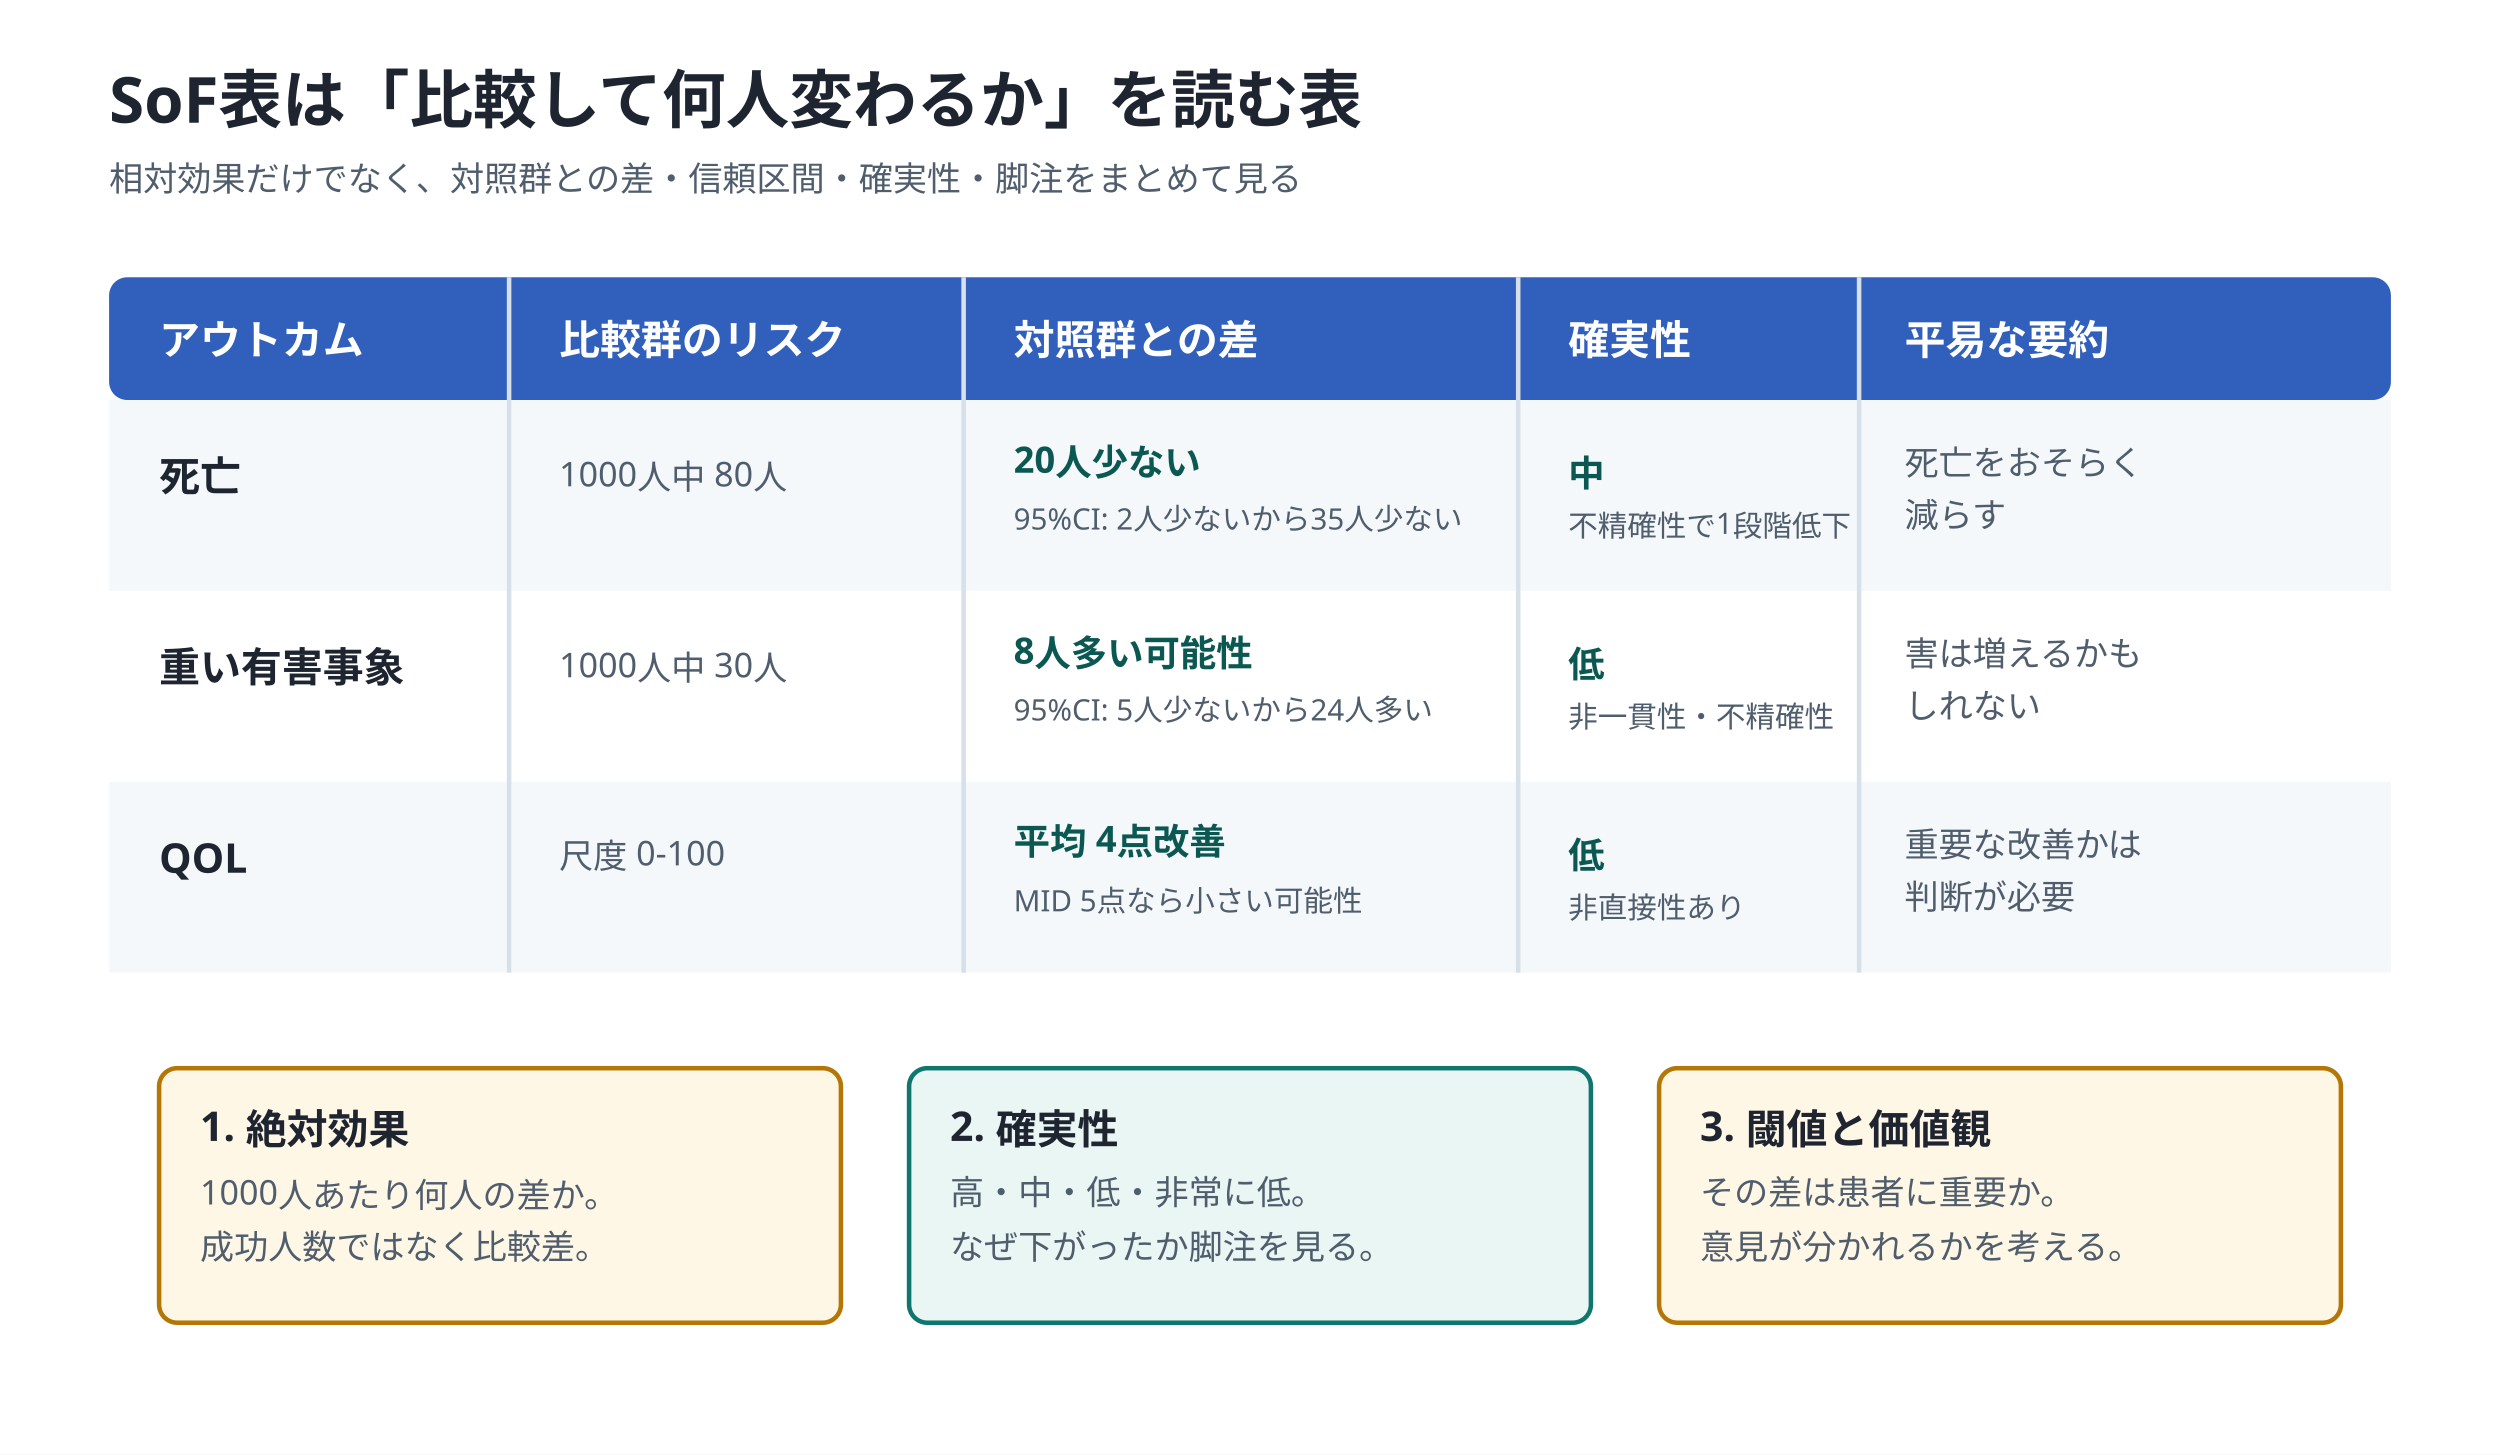
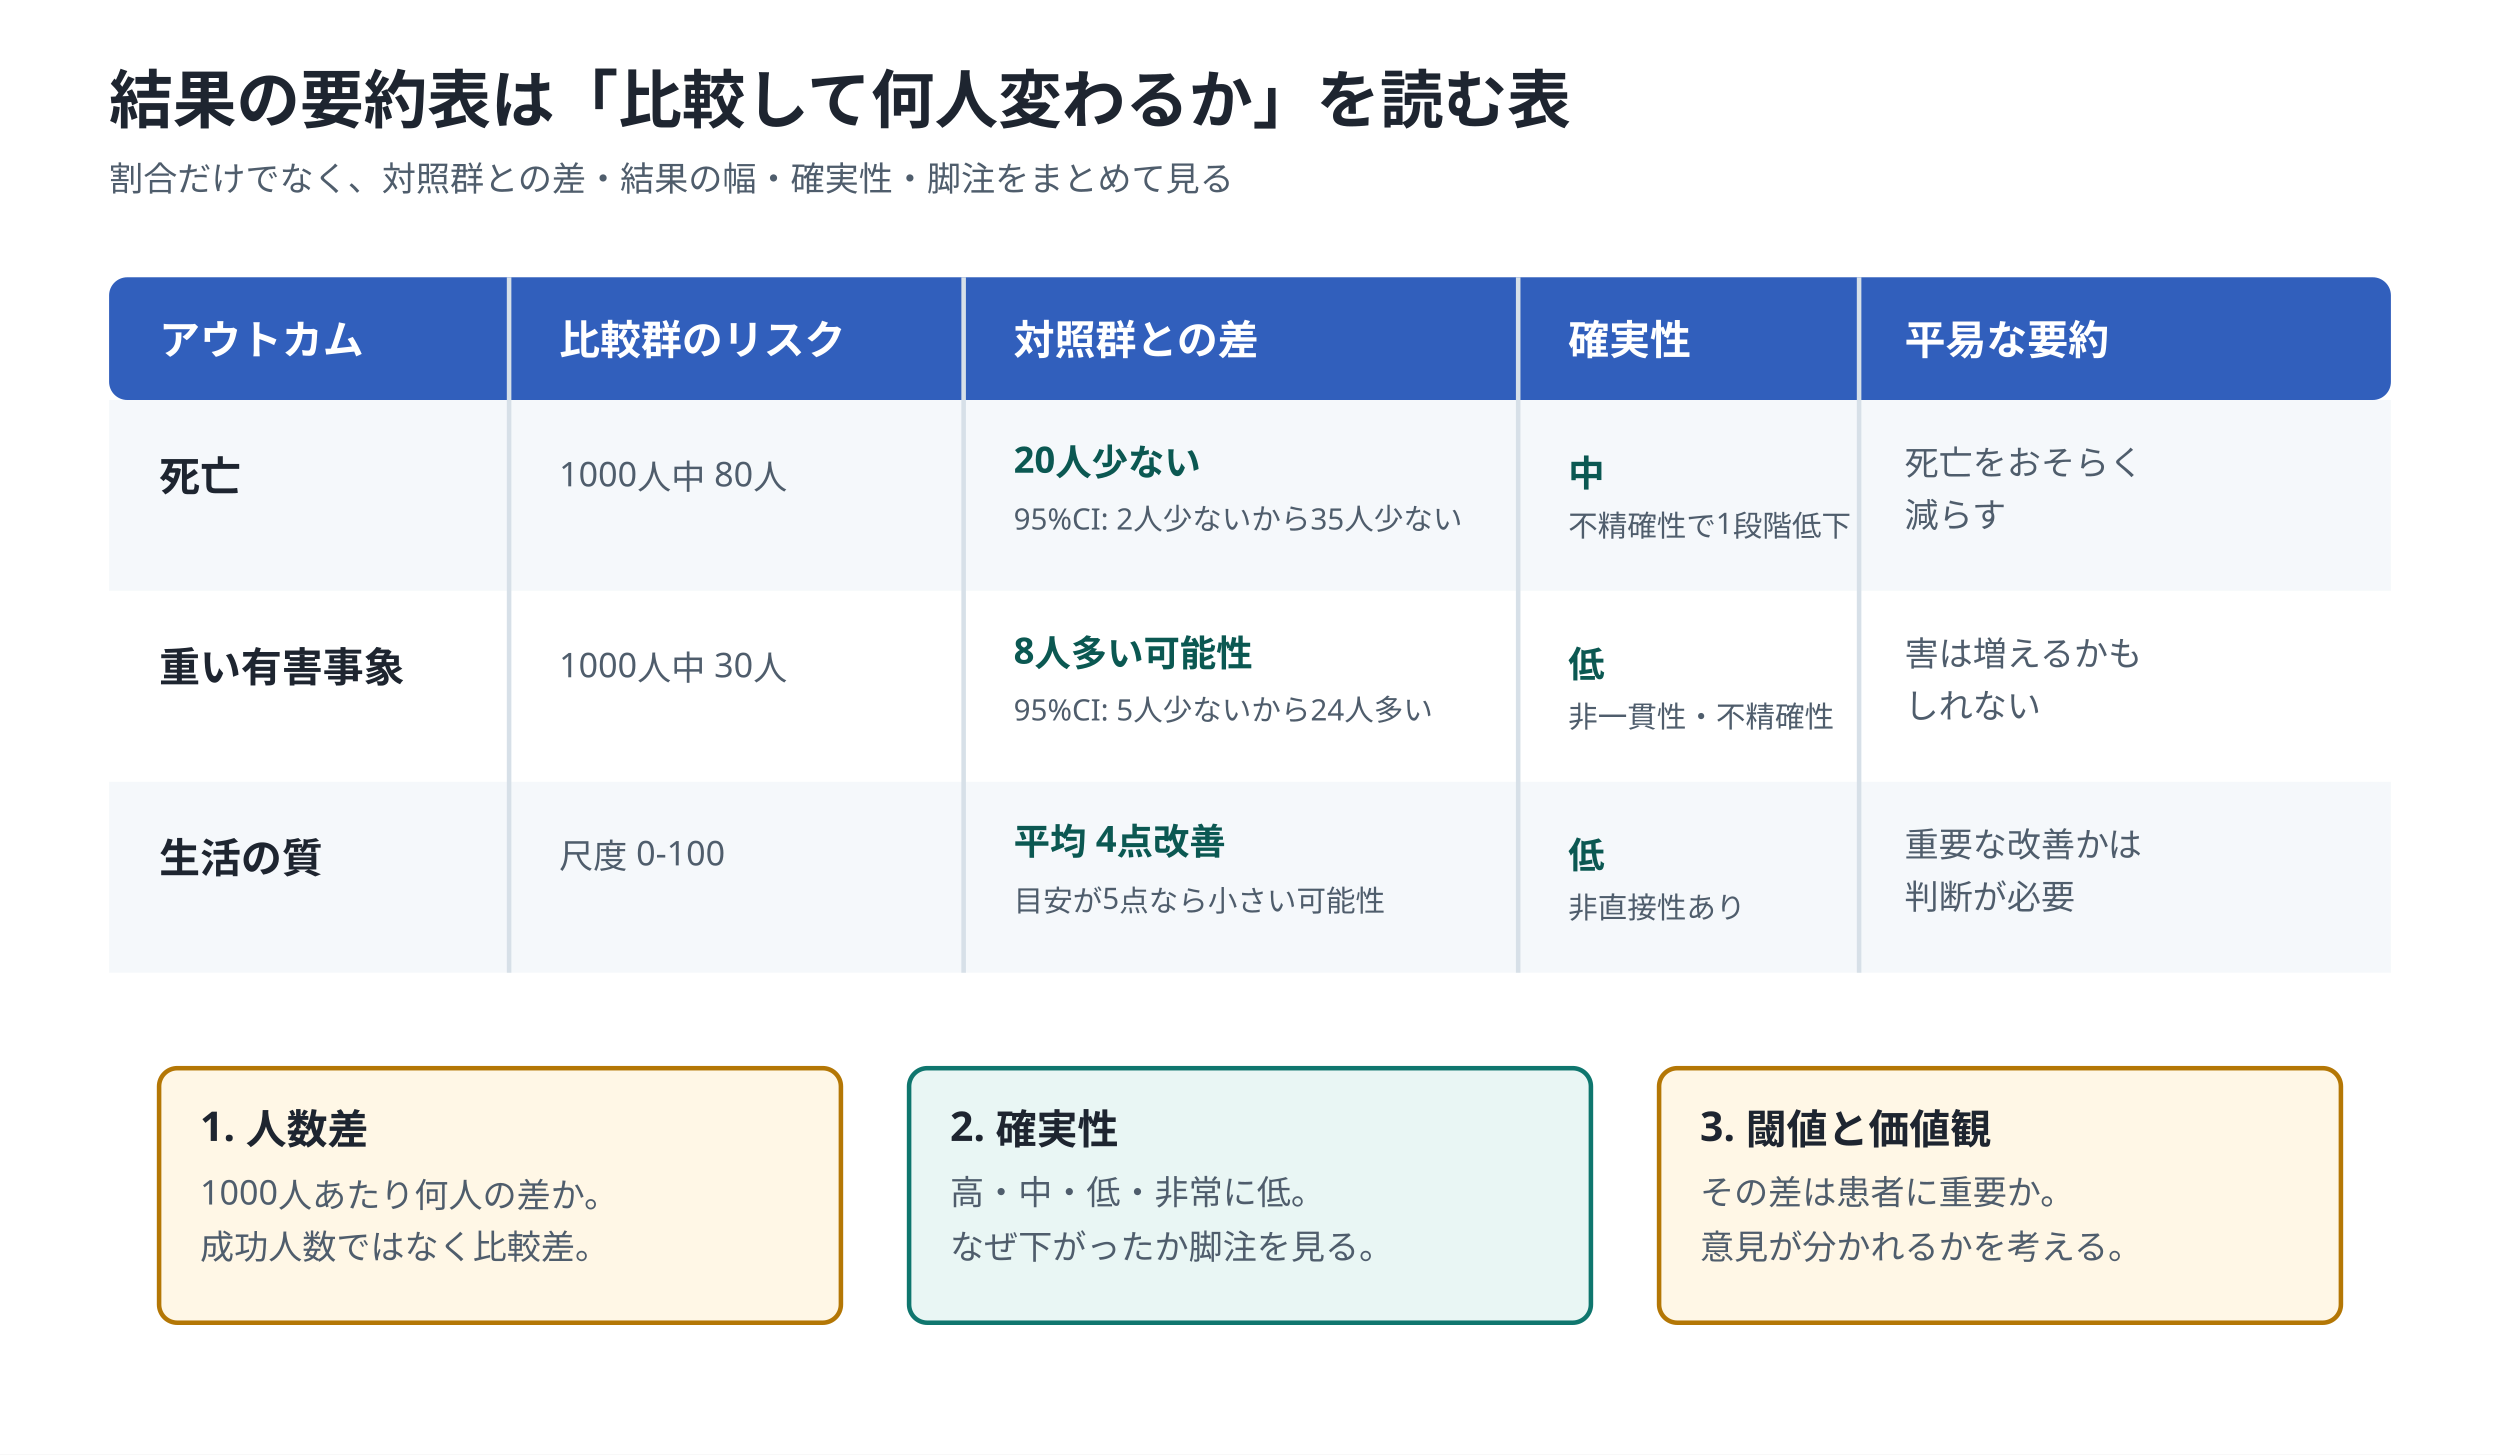
<svg xmlns="http://www.w3.org/2000/svg" width="1100" height="640" viewBox="0 0 1100 640" role="img" aria-labelledby="title desc">
  <defs>
    <style>
      .bg{fill:#fff}
      .head{fill:#315fbc}
      .row1{fill:#f5f8fb}
      .row2{fill:#fff}
      .line{stroke:#d7e0e8;stroke-width:2}
      .call{fill:#fff7e6;stroke:#b47705;stroke-width:2}
      .tag{fill:#e9f6f4;stroke:#0f766e;stroke-width:2}
      .title{font:700 28px 'Yu Gothic','Meiryo',sans-serif;fill:#1e2530}
      .h{font:700 18px 'Yu Gothic','Meiryo',sans-serif;fill:#fff}
      .b{font:700 18px 'Yu Gothic','Meiryo',sans-serif;fill:#1e2530}
      .t{font:500 15px 'Yu Gothic','Meiryo',sans-serif;fill:#4f5d6c}
      .small{font:500 13px 'Yu Gothic','Meiryo',sans-serif;fill:#4f5d6c}
      .strong{font:800 16px 'Yu Gothic','Meiryo',sans-serif;fill:#0b5852}
    </style>
  </defs>
  <rect class="bg" width="1100" height="640" />
-   <text class="title" x="48" y="54">SoF表は「比較して何人変わるか」を読む表</text>
-   <text class="t" x="48" y="84">相対効果だけでなく、対照群との差・信頼区間・確実性・脚注をまとめて見る</text>
+   <text class="title" x="48" y="54">結果の要約表は「比較して何人変わるか」を読む表</text>
+   <text class="t" x="48" y="84">割合だけでなく、対照群との差・結果の幅・確実性・脚注をまとめて見る</text>
  <g transform="translate(48,122)">
    <rect class="head" x="0" y="0" width="1004" height="54" rx="8" />
    <text class="h" x="22" y="34">アウトカム</text>
    <text class="h" x="198" y="34">比較群のリスク</text>
    <text class="h" x="398" y="34">対照群との差</text>
    <text class="h" x="642" y="34">確実性</text>
    <text class="h" x="790" y="34">平易な要約</text>
    <rect class="row1" x="0" y="54" width="1004" height="84" />
    <rect class="row2" x="0" y="138" width="1004" height="84" />
    <rect class="row1" x="0" y="222" width="1004" height="84" />
    <line class="line" x1="176" y1="0" x2="176" y2="306" />
    <line class="line" x1="376" y1="0" x2="376" y2="306" />
    <line class="line" x1="620" y1="0" x2="620" y2="306" />
    <line class="line" x1="770" y1="0" x2="770" y2="306" />
    <text class="b" x="22" y="94">死亡</text>
    <text class="t" x="198" y="92">1000人中 80人</text>
    <text class="strong" x="398" y="86">20人少ない</text>
    <text class="small" x="398" y="111">95%CI: 2人少ないから35人少ない</text>
    <text class="strong" x="642" y="92">中</text>
    <text class="small" x="642" y="114">不精確性で1段階低下</text>
    <text class="t" x="790" y="87">死亡をおそらく</text>
    <text class="t" x="790" y="110">減らす</text>
    <text class="b" x="22" y="178">重い有害事象</text>
    <text class="t" x="198" y="176">1000人中 30人</text>
    <text class="strong" x="398" y="170">8人多い可能性</text>
    <text class="small" x="398" y="195">95%CI: 5人少ないから24人多い</text>
    <text class="strong" x="642" y="176">低</text>
    <text class="small" x="642" y="198">非一貫性・不精確性</text>
    <text class="t" x="790" y="171">害は増えるかも</text>
    <text class="t" x="790" y="194">しれない</text>
-     <text class="b" x="22" y="262">QOL</text>
+     <text class="b" x="22" y="262">生活の質</text>
    <text class="t" x="198" y="260">尺度 0-100</text>
    <text class="strong" x="398" y="254">平均 4点改善</text>
-     <text class="small" x="398" y="279">MID 5点なら小さい可能性</text>
+     <text class="small" x="398" y="279">目安が5点なら小さい可能性</text>
    <text class="strong" x="642" y="260">低</text>
    <text class="small" x="642" y="282">非直接性あり</text>
    <text class="t" x="790" y="255">重要な改善かは</text>
    <text class="t" x="790" y="278">判断が必要</text>
  </g>
  <g transform="translate(70,470)">
    <rect class="call" x="0" y="0" width="300" height="112" rx="8" />
-     <text class="b" x="18" y="32">1. 絶対効果</text>
+     <text class="b" x="18" y="32">1. 人数差</text>
    <text class="t" x="18" y="60">1000人あたり何人の差か。</text>
    <text class="t" x="18" y="84">成功人数ではなく比較差。</text>
  </g>
  <g transform="translate(400,470)">
    <rect class="tag" x="0" y="0" width="300" height="112" rx="8" />
    <text class="b" x="18" y="32">2. 確実性</text>
    <text class="t" x="18" y="60">高・中・低・非常に低。</text>
    <text class="t" x="18" y="84">なぜ下がったか脚注を見る。</text>
  </g>
  <g transform="translate(730,470)">
    <rect class="call" x="0" y="0" width="300" height="112" rx="8" />
    <text class="b" x="18" y="32">3. 閾値と価値観</text>
    <text class="t" x="18" y="60">その差は患者に重要か。</text>
    <text class="t" x="18" y="84">意見が分かれるかを考える。</text>
  </g>
</svg>
